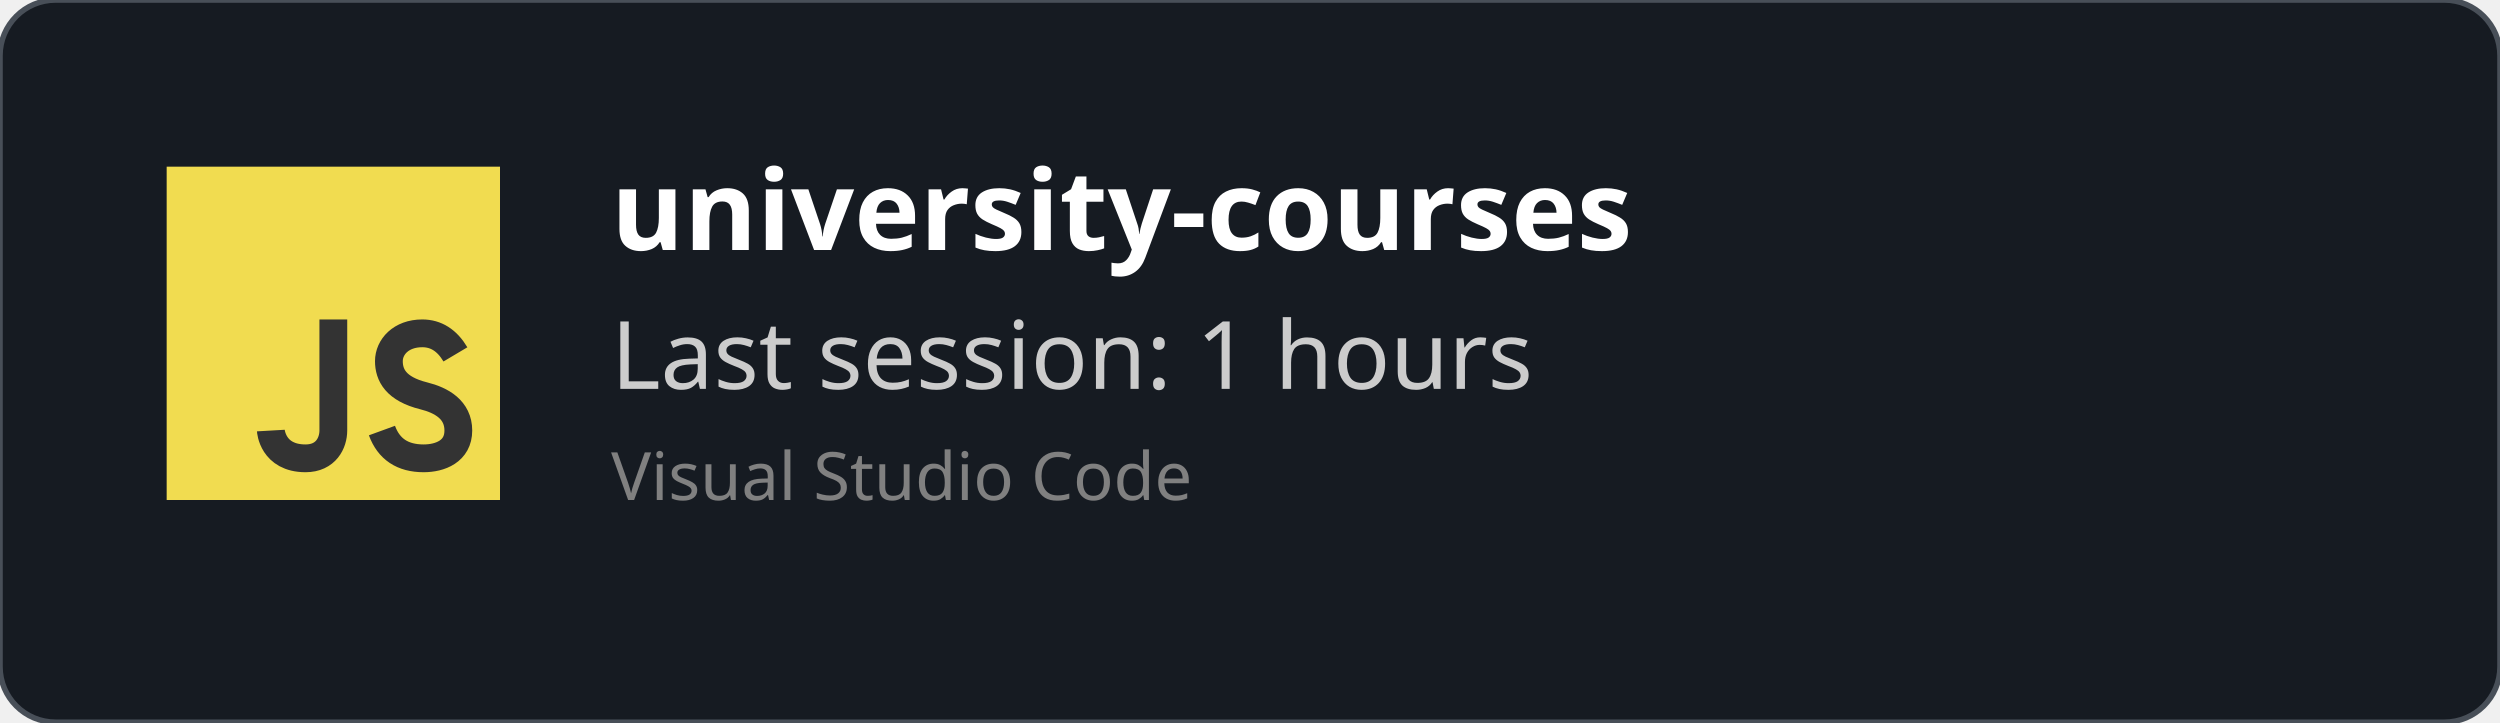
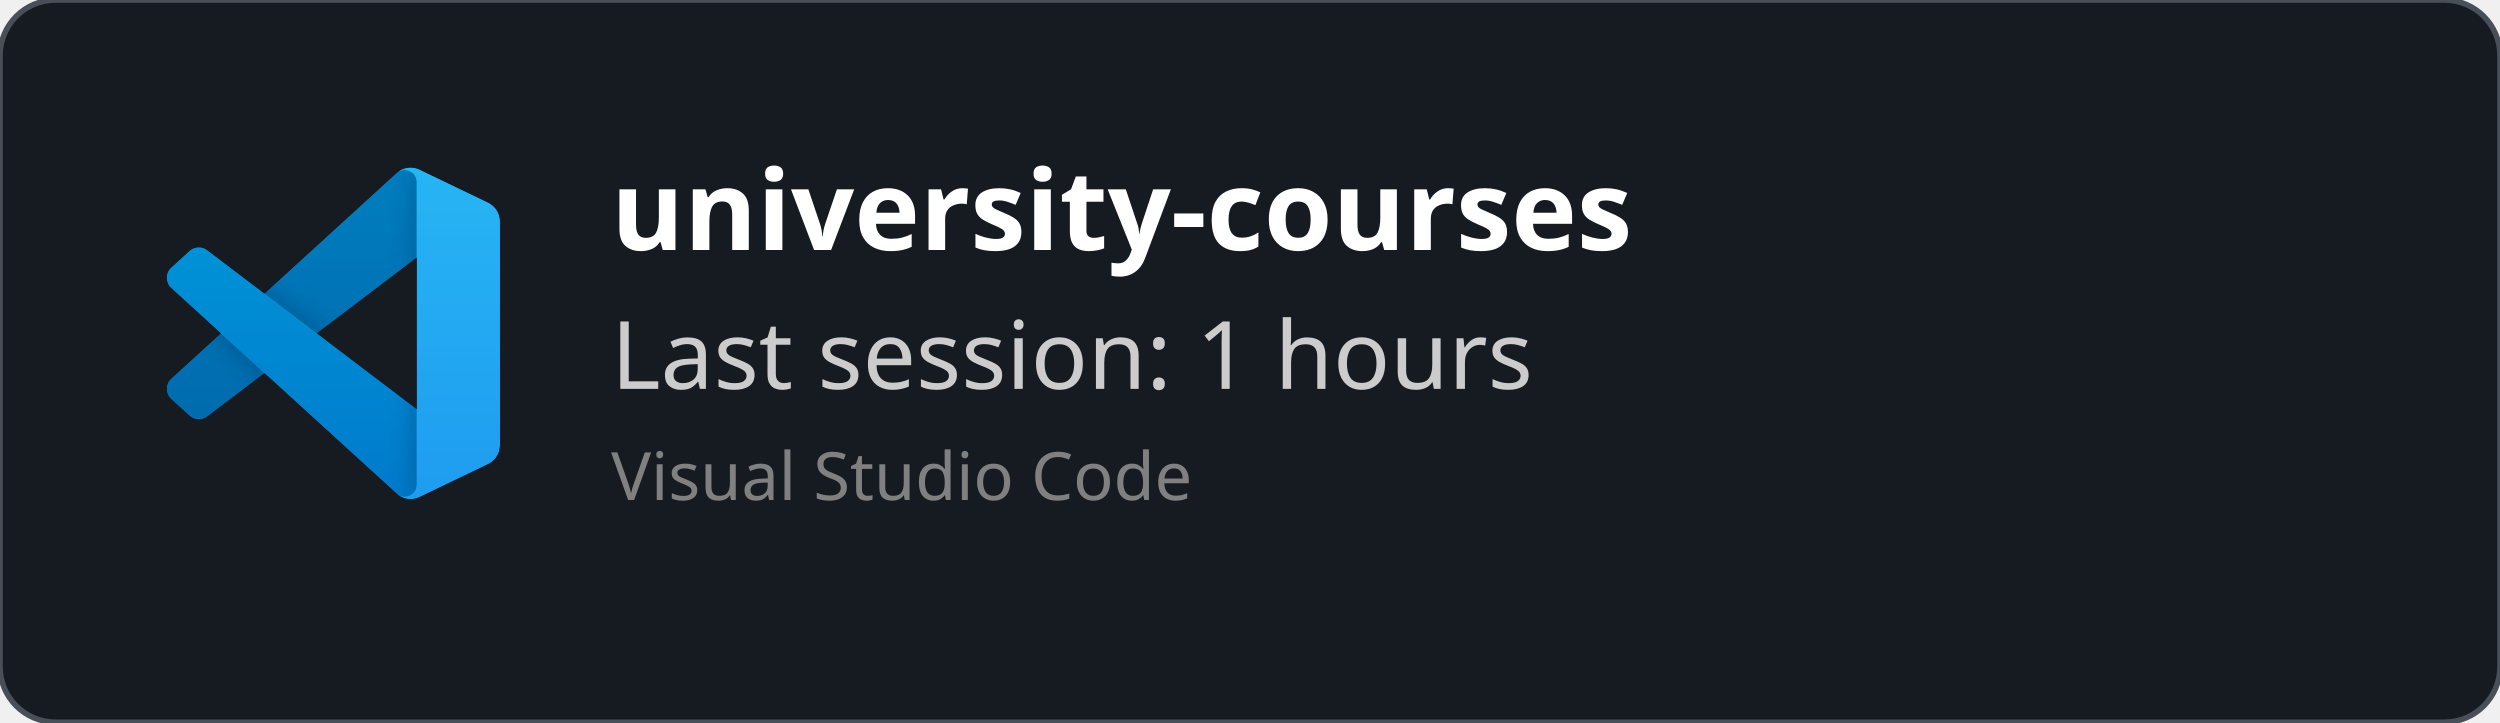
<svg xmlns="http://www.w3.org/2000/svg" width="450" height="130" viewBox="0 0 450 130" fill="none" role="img">
  <style>
    *{
        font-family: 'Segoe UI', Ubuntu, monospace
    }
    </style>
  <defs>
    <clipPath id="horizontalClip" x="20" y="20" width="500" height="200">
      <rect x="90" y="20" width="300" height="50" />
    </clipPath>
  </defs>
  <rect width="450" height="130" fill="rgba(22,27,34)" stroke="#484f58" stroke-width="1" fill-opacity="1" stroke-opacity="1" x="0" y="0" rx="10px" ry="10px">
    </rect>
-   <svg width="60px" height="60px" x="30" y="30" viewBox="0 0 24 24" id="js">
-     <g fill="none" fill-rule="evenodd">
-       <rect width="24" height="24" fill="#F1DC50" />
-       <path stroke="#333" stroke-width="2" d="M12,11 C12,15.749 12,18.416 12,19 C12,19.876 11.477,21 10,21 C7.615,21 7.5,19 7.5,19 M20.79,13.516 C20.19,12.505 19.394,12 18.404,12 C16.856,12 16,13 16,14 C16,15 16.5,16 18.508,16.5 C19.786,16.818 21,17.5 21,19 C21,20.5 19.685,21 18.5,21 C16.986,21 15.986,20.333 15.5,19" />
+   <svg width="60" height="60" x="30" y="30" viewBox="0 0 100 100" fill="none" id="vscode">
+     <mask id="mask0" mask-type="alpha" maskUnits="userSpaceOnUse" x="0" y="0" width="100" height="100">
+       <path fill-rule="evenodd" clip-rule="evenodd" d="M70.912 99.317C72.487 99.931 74.283 99.891 75.873 99.126L96.461 89.22C98.624 88.179 100 85.989 100 83.587V16.413C100 14.011 98.624 11.822 96.461 10.781L75.873 0.874C73.786 -0.13 71.345 0.116 69.513 1.447C69.252 1.637 69.003 1.849 68.769 2.083L29.355 38.041L12.187 25.01C10.589 23.797 8.354 23.896 6.869 25.246L1.363 30.255C-0.453 31.906 -0.455 34.763 1.359 36.417L16.247 50L1.359 63.583C-0.455 65.237 -0.453 68.094 1.363 69.745L6.869 74.754C8.354 76.104 10.589 76.204 12.187 74.99L29.355 61.959L68.769 97.917C69.392 98.541 70.125 99.01 70.912 99.317ZM75.015 27.299L45.109 50L75.015 72.701V27.299Z" fill="white" />
+     </mask>
+     <g mask="url(#mask0)">
+       <path d="M96.461 10.796L75.857 0.876C73.472 -0.273 70.622 0.212 68.75 2.083L1.299 63.583C-0.516 65.237 -0.514 68.094 1.303 69.745L6.813 74.754C8.298 76.104 10.535 76.204 12.134 74.99L93.361 13.37C96.086 11.303 100 13.246 100 16.667V16.427C100 14.027 98.625 11.838 96.461 10.796Z" fill="#0065A9" />
+       <g filter="url(#filter0_d)">
+         <path d="M96.461 89.204L75.857 99.124C73.472 100.273 70.622 99.788 68.75 97.917L1.299 36.417C-0.516 34.763 -0.514 31.906 1.303 30.255L6.813 25.246C8.298 23.896 10.535 23.796 12.134 25.009L93.361 86.63C96.086 88.697 100 86.754 100 83.333V83.573C100 85.974 98.625 88.162 96.461 89.204Z" fill="#007ACC" />
+       </g>
+       <g filter="url(#filter1_d)">
+         <path d="M75.858 99.126C73.472 100.274 70.622 99.788 68.75 97.917C71.056 100.223 75 98.59 75 95.328V4.672C75 1.41 71.056 -0.223 68.75 2.083C70.622 0.211 73.472 -0.274 75.858 0.874L96.459 10.781C98.623 11.822 100 14.011 100 16.413V83.587C100 85.989 98.623 88.179 96.459 89.22L75.858 99.126Z" fill="#1F9CF0" />
+       </g>
+       <g style="mix-blend-mode:overlay" opacity="0.25">
+         <path fill-rule="evenodd" clip-rule="evenodd" d="M70.851 99.317C72.426 99.931 74.222 99.891 75.812 99.126L96.4 89.22C98.563 88.179 99.939 85.989 99.939 83.587V16.413C99.939 14.011 98.564 11.822 96.4 10.781L75.812 0.874C73.725 -0.13 71.284 0.116 69.453 1.447C69.191 1.637 68.942 1.849 68.708 2.083L29.294 38.041L12.126 25.01C10.528 23.796 8.293 23.896 6.809 25.246L1.302 30.255C-0.513 31.906 -0.515 34.763 1.298 36.417L16.186 50L1.298 63.583C-0.515 65.237 -0.513 68.094 1.302 69.745L6.809 74.754C8.293 76.104 10.528 76.204 12.126 74.99L29.294 61.959L68.708 97.917C69.332 98.54 70.064 99.01 70.851 99.317ZM74.954 27.299L45.048 50L74.954 72.701V27.299Z" fill="url(#paint0_linear)" />
+       </g>
    </g>
+     <defs>
+       <filter id="filter0_d" x="-8.394" y="15.829" width="116.727" height="92.246" filterUnits="userSpaceOnUse" color-interpolation-filters="sRGB">
+         <feFlood flood-opacity="0" result="BackgroundImageFix" />
+         <feColorMatrix in="SourceAlpha" type="matrix" values="0 0 0 0 0 0 0 0 0 0 0 0 0 0 0 0 0 0 127 0" />
+         <feOffset />
+         <feGaussianBlur stdDeviation="4.167" />
+         <feColorMatrix type="matrix" values="0 0 0 0 0 0 0 0 0 0 0 0 0 0 0 0 0 0 0.25 0" />
+         <feBlend mode="overlay" in2="BackgroundImageFix" result="effect1_dropShadow" />
+         <feBlend mode="normal" in="SourceGraphic" in2="effect1_dropShadow" result="shape" />
+       </filter>
+       <filter id="filter1_d" x="60.417" y="-8.076" width="47.917" height="116.151" filterUnits="userSpaceOnUse" color-interpolation-filters="sRGB">
+         <feFlood flood-opacity="0" result="BackgroundImageFix" />
+         <feColorMatrix in="SourceAlpha" type="matrix" values="0 0 0 0 0 0 0 0 0 0 0 0 0 0 0 0 0 0 127 0" />
+         <feOffset />
+         <feGaussianBlur stdDeviation="4.167" />
+         <feColorMatrix type="matrix" values="0 0 0 0 0 0 0 0 0 0 0 0 0 0 0 0 0 0 0.25 0" />
+         <feBlend mode="overlay" in2="BackgroundImageFix" result="effect1_dropShadow" />
+         <feBlend mode="normal" in="SourceGraphic" in2="effect1_dropShadow" result="shape" />
+       </filter>
+       <linearGradient id="paint0_linear" x1="49.939" y1="0.258" x2="49.939" y2="99.742" gradientUnits="userSpaceOnUse">
+         <stop stop-color="white" />
+         <stop offset="1" stop-color="white" stop-opacity="0" />
+       </linearGradient>
+     </defs>
  </svg>
  <text x="110" y="45" font-size="20" clip-path="url(#horizontalClip)" font-weight="bold" font-family="Ubuntu" fill="white">
    university-courses
    </text>
  <text x="110" y="70" font-size="17px" font-family="Ubuntu" fill="#ccc">
    Last session: 1 hours
    </text>
  <text x="110" y="90" font-size="12px" font-family="Ubuntu" fill="grey">
    Visual Studio Code
    </text>
</svg>
